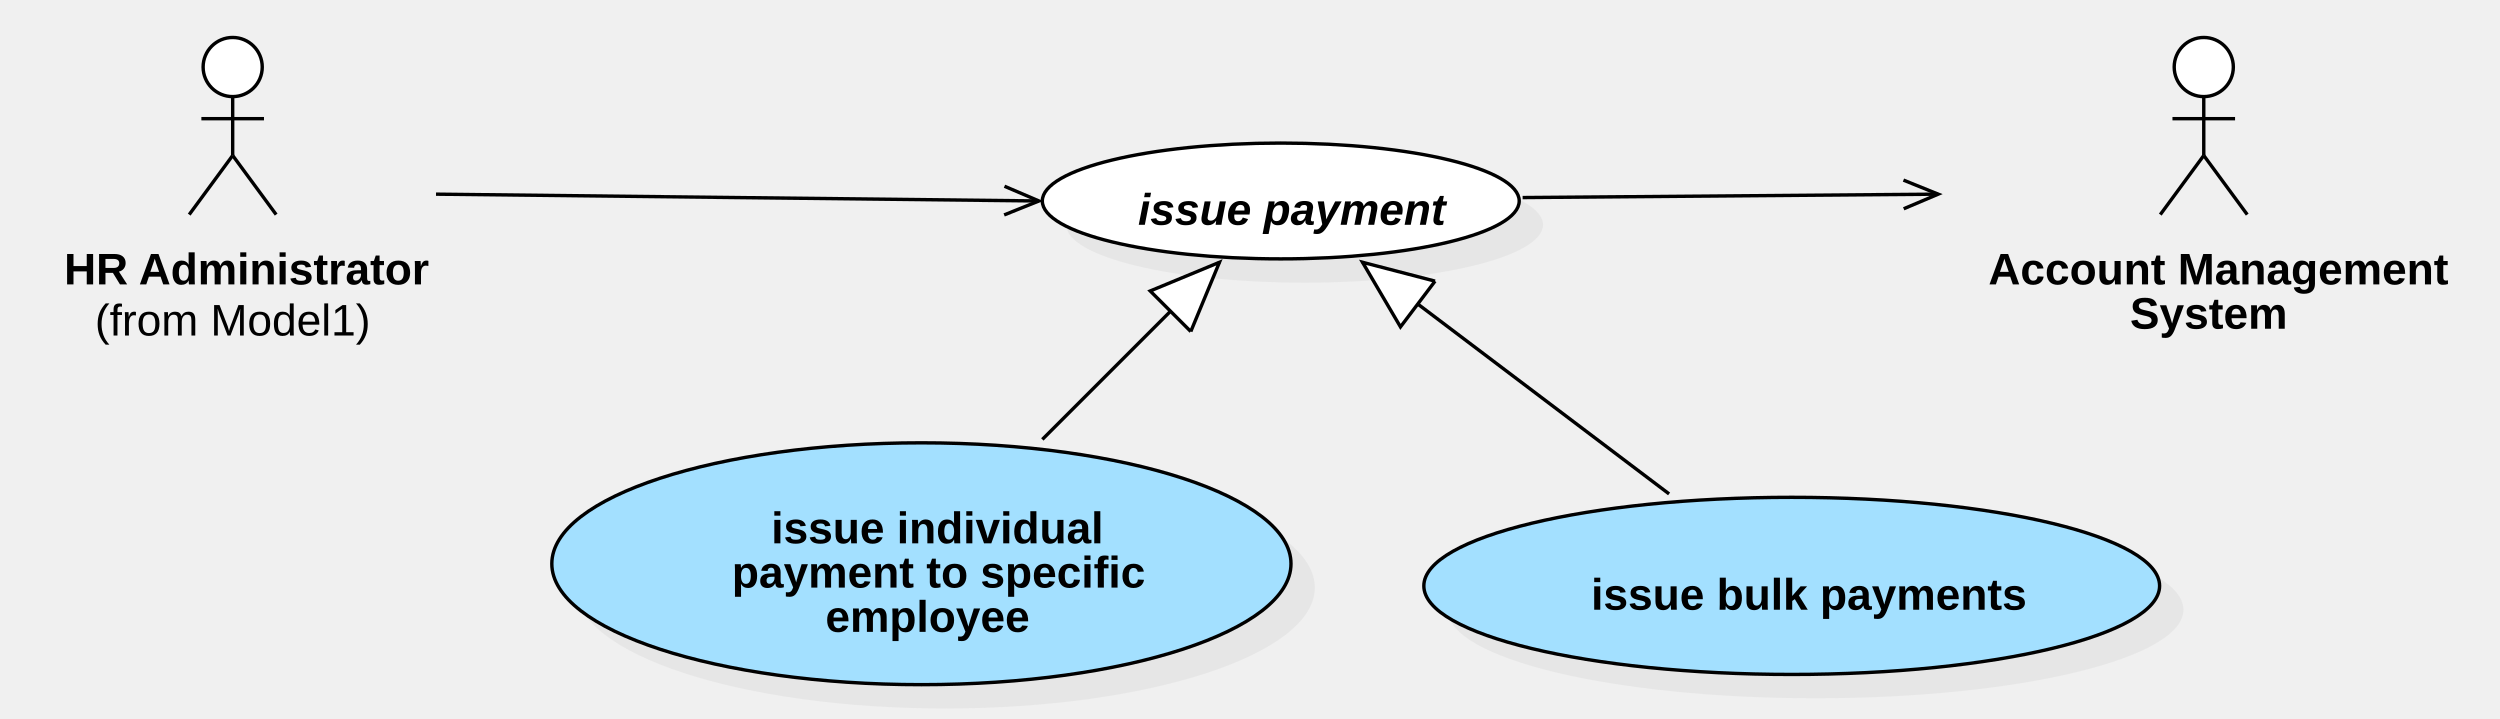
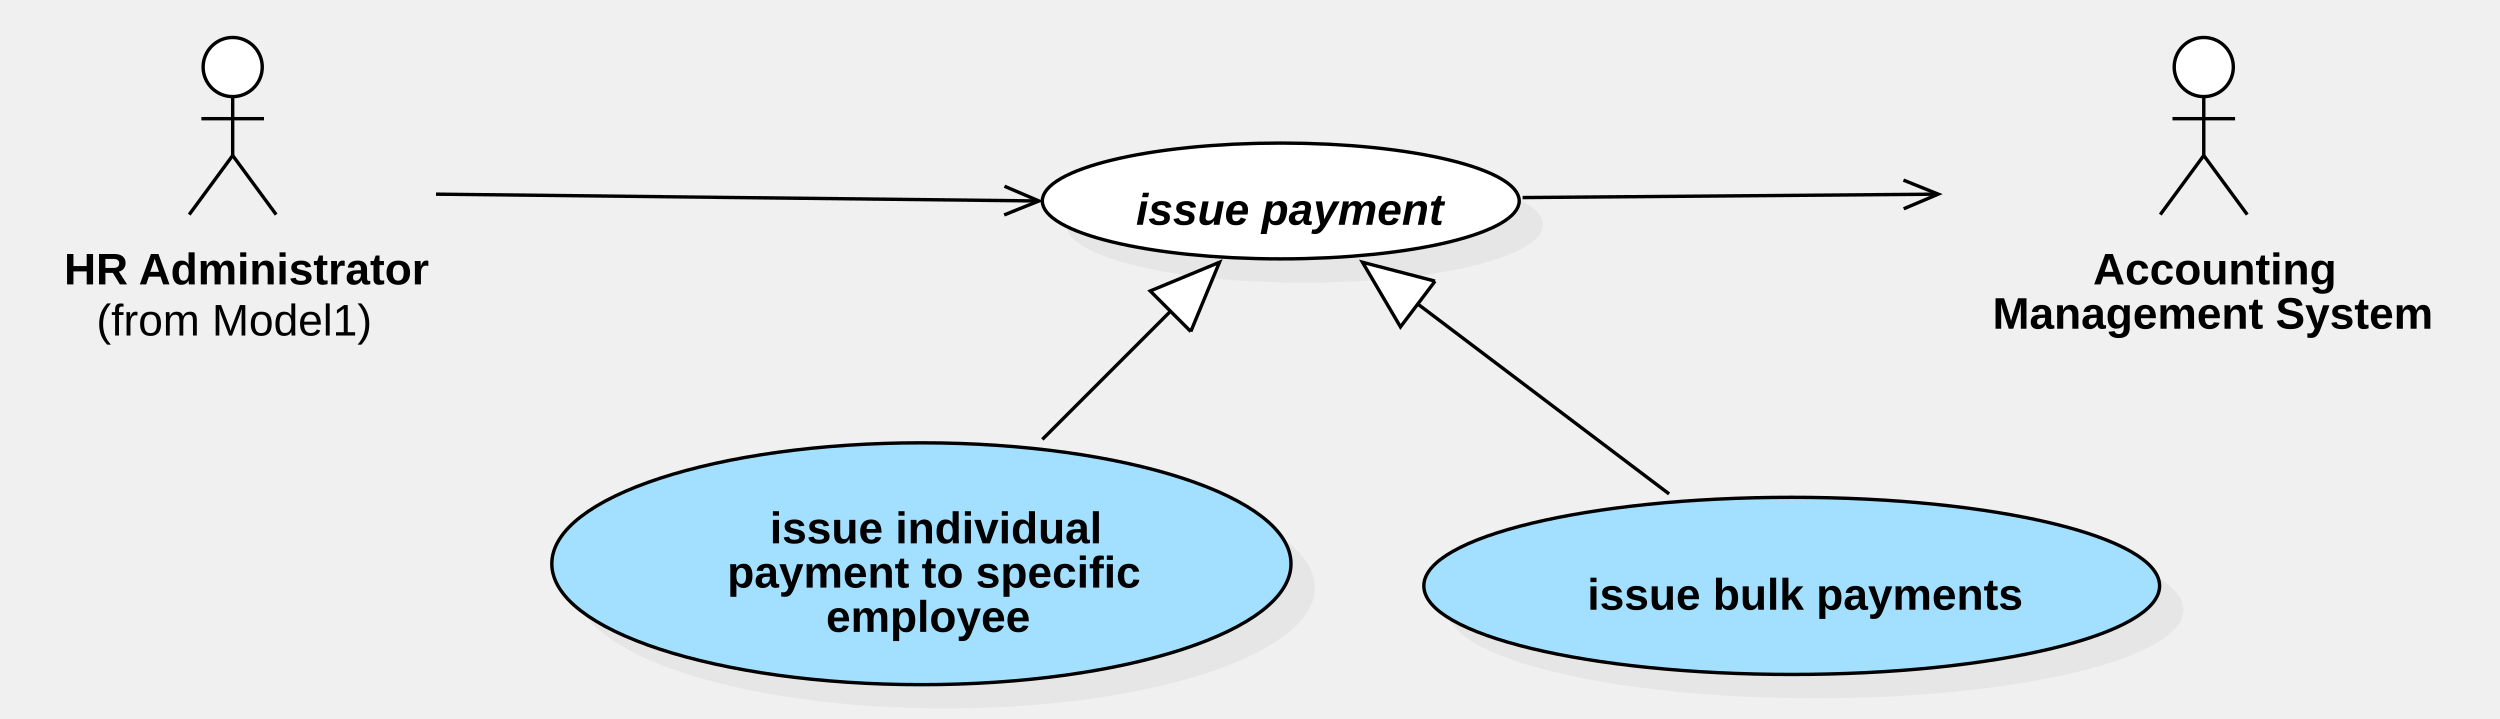
<svg xmlns="http://www.w3.org/2000/svg" version="1.1" width="733.933" height="211">
  <defs />
  <g>
    <g transform="translate(-54,-102) scale(1,1)">
      <path fill="#ffffff" stroke="none" d="M 113.63 121.68 C 113.63 116.886 117.516 113 122.309 113 C 127.103 113 130.988 116.886 130.988 121.68 C 130.988 126.474 127.103 130.36 122.309 130.36 C 117.516 130.36 113.63 126.474 113.63 121.68 Z" />
    </g>
    <g transform="translate(-54,-102) scale(1,1)">
      <path fill="none" stroke="#000000" d="M 113.63 121.68 C 113.63 116.886 117.516 113 122.309 113 C 127.103 113 130.988 116.886 130.988 121.68 C 130.988 126.474 127.103 130.36 122.309 130.36 C 117.516 130.36 113.63 126.474 113.63 121.68 Z" stroke-miterlimit="10" />
    </g>
    <g transform="translate(-54,-102) scale(1,1)">
      <path fill="none" stroke="#000000" d="M 122.309 130.36 L 122.309 147.64" stroke-miterlimit="10" />
    </g>
    <g transform="translate(-54,-102) scale(1,1)">
      <path fill="none" stroke="#000000" d="M 113.119 136.84 L 131.499 136.84" stroke-miterlimit="10" />
    </g>
    <g transform="translate(-54,-102) scale(1,1)">
      <path fill="none" stroke="#000000" d="M 122.309 147.64 L 109.545 165" stroke-miterlimit="10" />
    </g>
    <g transform="translate(-54,-102) scale(1,1)">
      <path fill="none" stroke="#000000" d="M 122.309 147.64 L 135.073 165" stroke-miterlimit="10" />
    </g>
    <g transform="translate(-54,-102) scale(1,1)">
      <g>
        <path fill="none" stroke="none" />
-         <text fill="#000000" stroke="none" font-family="Arial" font-size="13px" font-style="normal" font-weight="bold" text-decoration="none" x="72.826" y="185.5">HR Administrator</text>
+         <text fill="#000000" stroke="none" font-family="Arial" font-size="13px" font-style="normal" font-weight="bold" text-decoration="none" x="72.809" y="185.5">HR Administrator</text>
      </g>
    </g>
    <g transform="translate(-54,-102) scale(1,1)">
      <g>
        <path fill="none" stroke="none" />
-         <text fill="#000000" stroke="none" font-family="Arial" font-size="13px" font-style="normal" font-weight="normal" text-decoration="none" x="81.855" y="200.5">(from Model1)</text>
+         <text fill="#000000" stroke="none" font-family="Arial" font-size="13px" font-style="normal" font-weight="normal" text-decoration="none" x="82.309" y="200.5">(from Model1)</text>
      </g>
    </g>
    <g transform="translate(-54,-102) scale(1,1)">
      <path fill="#C0C0C0" stroke="none" d="M 479 281 C 479 266.641 527.353 255 587 255 C 646.647 255 695 266.641 695 281 C 695 295.359 646.647 307 587 307 C 527.353 307 479 295.359 479 281 Z" opacity="0.2" />
    </g>
    <g transform="translate(-54,-102) scale(1,1)">
      <path fill="#a3e0ff" stroke="none" d="M 472 274 C 472 259.641 520.353 248 580 248 C 639.647 248 688 259.641 688 274 C 688 288.359 639.647 300 580 300 C 520.353 300 472 288.359 472 274 Z" />
    </g>
    <g transform="translate(-54,-102) scale(1,1)">
      <path fill="none" stroke="#000000" d="M 472 274 C 472 259.641 520.353 248 580 248 C 639.647 248 688 259.641 688 274 C 688 288.359 639.647 300 580 300 C 520.353 300 472 288.359 472 274 Z" stroke-miterlimit="10" />
    </g>
    <g transform="translate(-54,-102) scale(1,1)">
      <g>
        <path fill="none" stroke="none" />
-         <text fill="#000000" stroke="none" font-family="Arial" font-size="13px" font-style="normal" font-weight="bold" text-decoration="none" x="521.11" y="281">issue bulk payments</text>
+         <text fill="#000000" stroke="none" font-family="Arial" font-size="13px" font-style="normal" font-weight="bold" text-decoration="none" x="520" y="281">issue bulk payments</text>
      </g>
    </g>
    <g transform="translate(-54,-102) scale(1,1)">
      <path fill="#C0C0C0" stroke="none" d="M 223 274.5 C 223 254.894 271.577 239 331.5 239 C 391.423 239 440 254.894 440 274.5 C 440 294.106 391.423 310 331.5 310 C 271.577 310 223 294.106 223 274.5 Z" opacity="0.2" />
    </g>
    <g transform="translate(-54,-102) scale(1,1)">
      <path fill="#a3e0ff" stroke="none" d="M 216 267.5 C 216 247.894 264.577 232 324.5 232 C 384.423 232 433 247.894 433 267.5 C 433 287.106 384.423 303 324.5 303 C 264.577 303 216 287.106 216 267.5 Z" />
    </g>
    <g transform="translate(-54,-102) scale(1,1)">
      <path fill="none" stroke="#000000" d="M 216 267.5 C 216 247.894 264.577 232 324.5 232 C 384.423 232 433 247.894 433 267.5 C 433 287.106 384.423 303 324.5 303 C 264.577 303 216 287.106 216 267.5 Z" stroke-miterlimit="10" />
    </g>
    <g transform="translate(-54,-102) scale(1,1)">
      <g>
        <path fill="none" stroke="none" />
-         <text fill="#000000" stroke="none" font-family="Arial" font-size="13px" font-style="normal" font-weight="bold" text-decoration="none" x="280.419" y="261.5">issue individual</text>
-         <text fill="#000000" stroke="none" font-family="Arial" font-size="13px" font-style="normal" font-weight="bold" text-decoration="none" x="268.863" y="274.5">payment to specific</text>
-         <text fill="#000000" stroke="none" font-family="Arial" font-size="13px" font-style="normal" font-weight="bold" text-decoration="none" x="296.316" y="287.5">employee</text>
+         <text fill="#000000" stroke="none" font-family="Arial" font-size="13px" font-style="normal" font-weight="bold" text-decoration="none" x="280" y="261.5">issue individual</text>
+         <text fill="#000000" stroke="none" font-family="Arial" font-size="13px" font-style="normal" font-weight="bold" text-decoration="none" x="267.5" y="274.5">payment to specific</text>
+         <text fill="#000000" stroke="none" font-family="Arial" font-size="13px" font-style="normal" font-weight="bold" text-decoration="none" x="296.5" y="287.5">employee</text>
      </g>
    </g>
    <g transform="translate(-54,-102) scale(1,1)">
      <path fill="#C0C0C0" stroke="none" d="M 367 168 C 367 158.611 398.34 151 437 151 C 475.66 151 507 158.611 507 168 C 507 177.389 475.66 185 437 185 C 398.34 185 367 177.389 367 168 Z" opacity="0.2" />
    </g>
    <g transform="translate(-54,-102) scale(1,1)">
      <path fill="#ffffff" stroke="none" d="M 360 161 C 360 151.611 391.34 144 430 144 C 468.66 144 500 151.611 500 161 C 500 170.389 468.66 178 430 178 C 391.34 178 360 170.389 360 161 Z" />
    </g>
    <g transform="translate(-54,-102) scale(1,1)">
      <path fill="none" stroke="#000000" d="M 360 161 C 360 151.611 391.34 144 430 144 C 468.66 144 500 151.611 500 161 C 500 170.389 468.66 178 430 178 C 391.34 178 360 170.389 360 161 Z" stroke-miterlimit="10" />
    </g>
    <g transform="translate(-54,-102) scale(1,1)">
      <g>
        <path fill="none" stroke="none" />
-         <text fill="#000000" stroke="none" font-family="Arial" font-size="13px" font-style="italic" font-weight="bold" text-decoration="none" x="388.09" y="168">issue payment</text>
+         <text fill="#000000" stroke="none" font-family="Arial" font-size="13px" font-style="italic" font-weight="bold" text-decoration="none" x="387.5" y="168">issue payment</text>
      </g>
    </g>
    <g transform="translate(-54,-102) scale(1,1)">
      <path fill="none" stroke="#000000" d="M 182 159 L 359 161" stroke-miterlimit="10" />
    </g>
    <g transform="translate(-54,-102) scale(1,1)">
      <path fill="none" stroke="#000000" d="M 348.79 165.094 L 359 161 L 348.886 156.676" stroke-miterlimit="10" />
    </g>
    <g transform="translate(-54,-102) scale(1,1)">
      <path fill="none" stroke="#000000" d="M 360 231 L 412 179" stroke-miterlimit="10" />
    </g>
    <g transform="translate(-54,-102) scale(1,1)">
      <path fill="#FFFFFF" stroke="none" d="M 403.581 199.325 L 412 179 L 391.675 187.419" />
    </g>
    <g transform="translate(-54,-102) scale(1,1)">
      <path fill="none" stroke="#000000" d="M 403.581 199.325 L 412 179 L 391.675 187.419 L 403.581 199.325" stroke-miterlimit="10" />
    </g>
    <g transform="translate(-54,-102) scale(1,1)">
      <path fill="none" stroke="#000000" d="M 544 247 L 454 179" stroke-miterlimit="10" />
    </g>
    <g transform="translate(-54,-102) scale(1,1)">
      <path fill="#FFFFFF" stroke="none" d="M 475.292 184.536 L 454 179 L 465.142 197.97" />
    </g>
    <g transform="translate(-54,-102) scale(1,1)">
      <path fill="none" stroke="#000000" d="M 475.292 184.536 L 454 179 L 465.142 197.97 L 475.292 184.536" stroke-miterlimit="10" />
    </g>
    <g transform="translate(-54,-102) scale(1,1)">
      <path fill="#ffffff" stroke="none" d="M 692.287 121.68 C 692.287 116.886 696.173 113 700.966 113 C 705.76 113 709.646 116.886 709.646 121.68 C 709.646 126.474 705.76 130.36 700.966 130.36 C 696.173 130.36 692.287 126.474 692.287 121.68 Z" />
    </g>
    <g transform="translate(-54,-102) scale(1,1)">
      <path fill="none" stroke="#000000" d="M 692.287 121.68 C 692.287 116.886 696.173 113 700.966 113 C 705.76 113 709.646 116.886 709.646 121.68 C 709.646 126.474 705.76 130.36 700.966 130.36 C 696.173 130.36 692.287 126.474 692.287 121.68 Z" stroke-miterlimit="10" />
    </g>
    <g transform="translate(-54,-102) scale(1,1)">
      <path fill="none" stroke="#000000" d="M 700.966 130.36 L 700.966 147.64" stroke-miterlimit="10" />
    </g>
    <g transform="translate(-54,-102) scale(1,1)">
      <path fill="none" stroke="#000000" d="M 691.776 136.84 L 710.156 136.84" stroke-miterlimit="10" />
    </g>
    <g transform="translate(-54,-102) scale(1,1)">
      <path fill="none" stroke="#000000" d="M 700.966 147.64 L 688.203 165" stroke-miterlimit="10" />
    </g>
    <g transform="translate(-54,-102) scale(1,1)">
      <path fill="none" stroke="#000000" d="M 700.966 147.64 L 713.73 165" stroke-miterlimit="10" />
    </g>
    <g transform="translate(-54,-102) scale(1,1)">
      <g>
        <path fill="none" stroke="none" />
-         <text fill="#000000" stroke="none" font-family="Arial" font-size="13px" font-style="normal" font-weight="bold" text-decoration="none" x="637.734" y="185.5">Account Management</text>
-         <text fill="#000000" stroke="none" font-family="Arial" font-size="13px" font-style="normal" font-weight="bold" text-decoration="none" x="679.295" y="198.5">System</text>
+         <text fill="#000000" stroke="none" font-family="Arial" font-size="13px" font-style="normal" font-weight="bold" text-decoration="none" x="668.466" y="185.5">Accounting</text>
+         <text fill="#000000" stroke="none" font-family="Arial" font-size="13px" font-style="normal" font-weight="bold" text-decoration="none" x="638.966" y="198.5">Management System</text>
      </g>
    </g>
    <g transform="translate(-54,-102) scale(1,1)">
      <path fill="none" stroke="#000000" d="M 501 160 L 623 159" stroke-miterlimit="10" />
    </g>
    <g transform="translate(-54,-102) scale(1,1)">
      <path fill="none" stroke="#000000" d="M 612.872 163.293 L 623 159 L 612.803 154.874" stroke-miterlimit="10" />
    </g>
  </g>
</svg>
